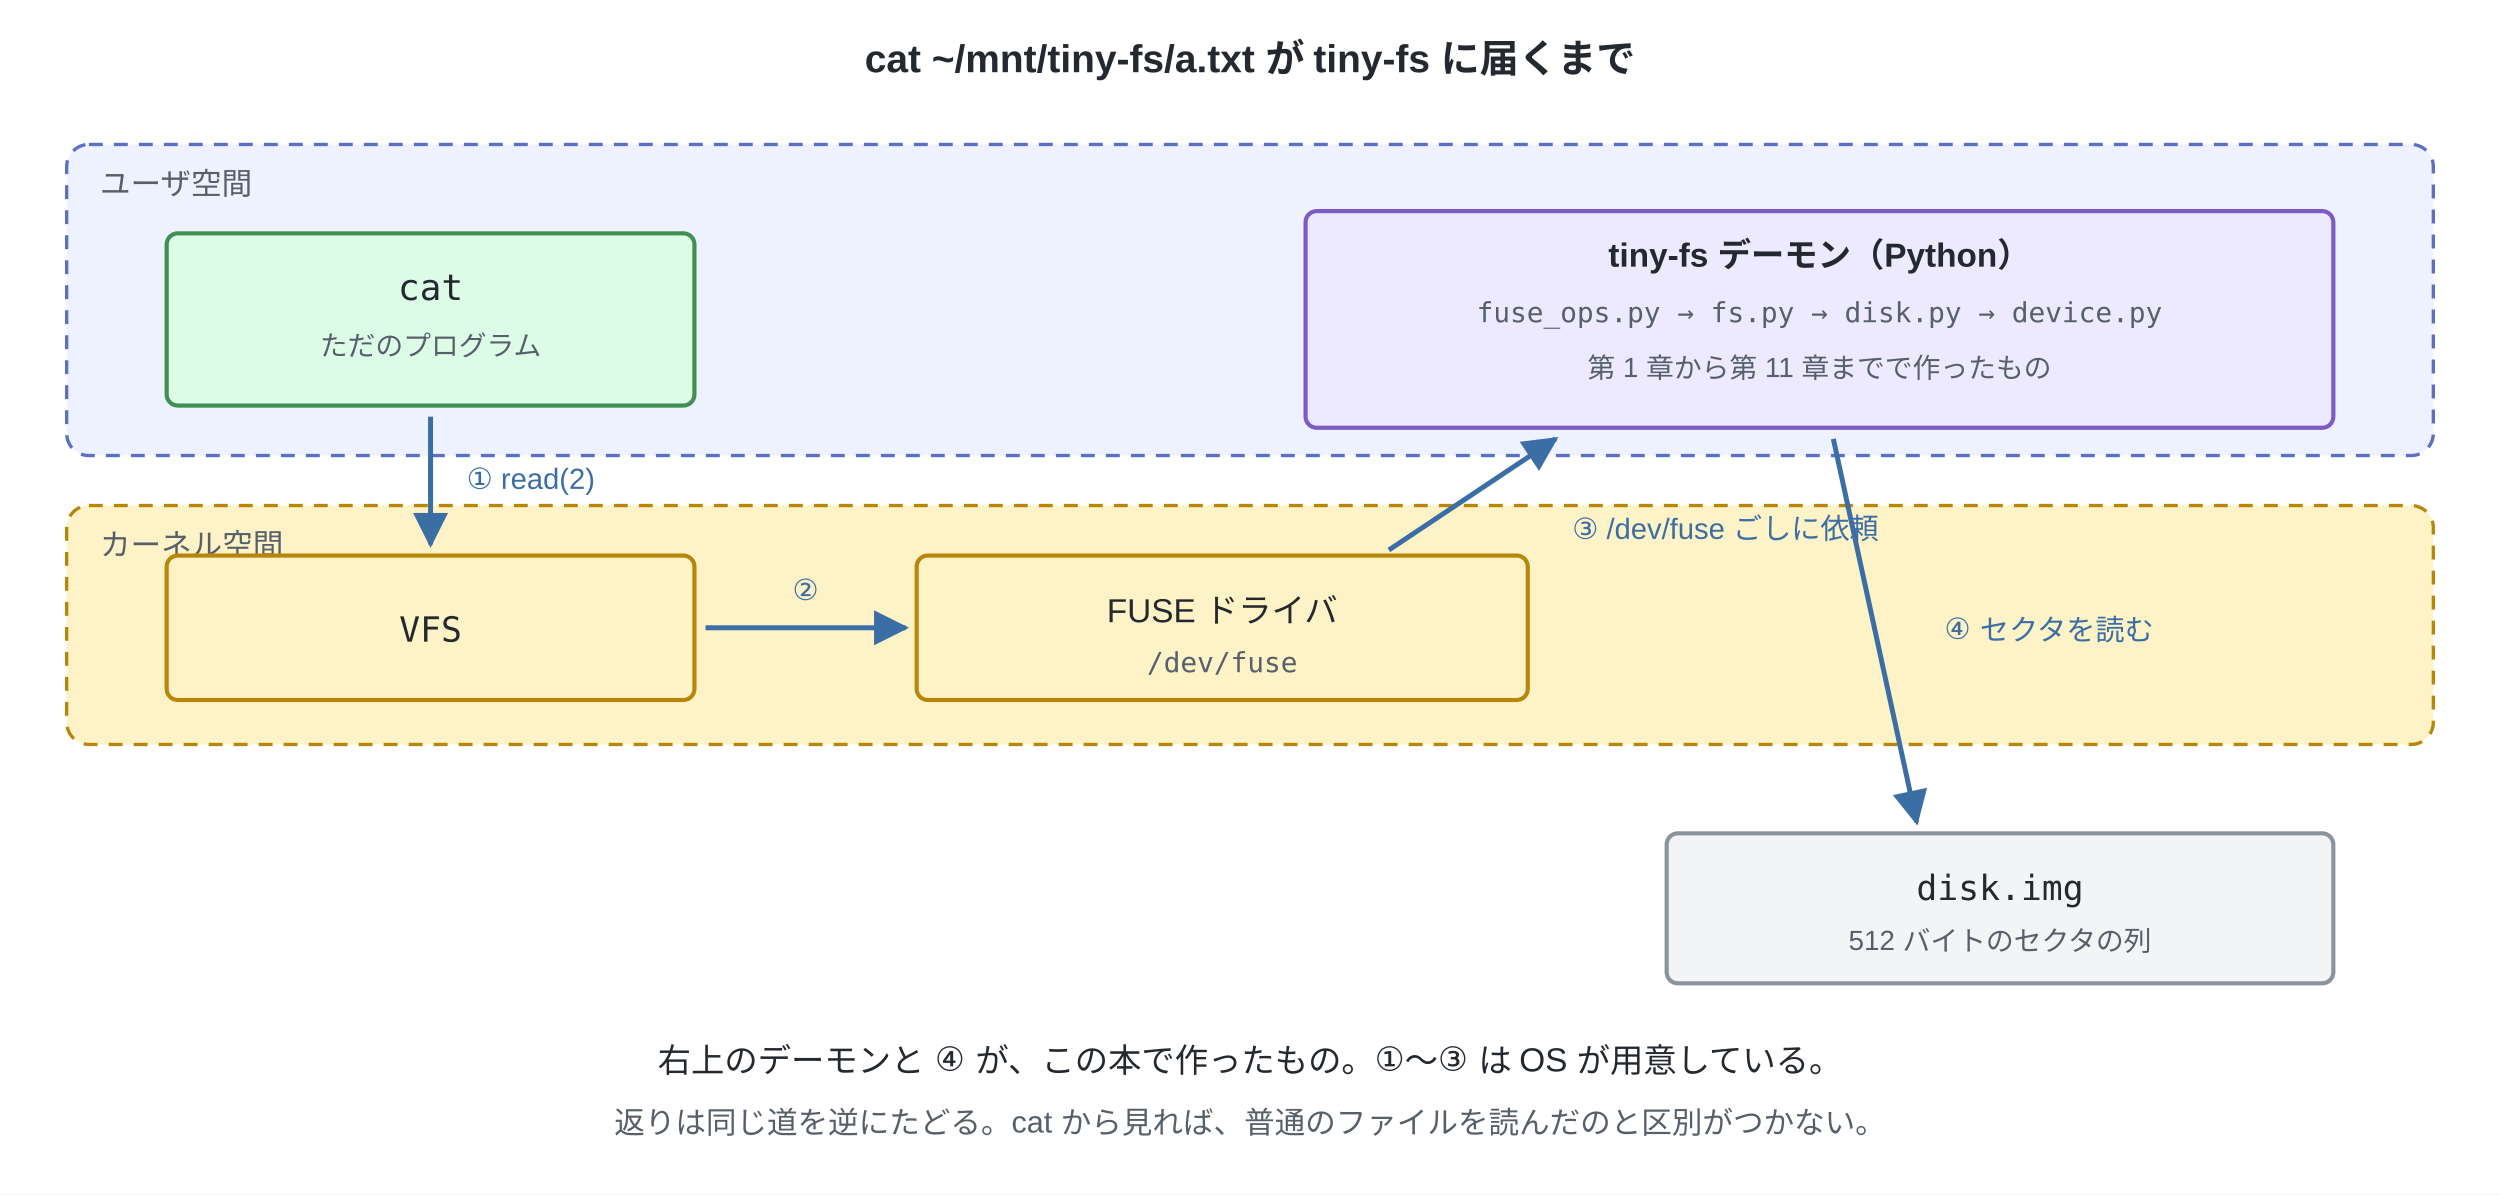
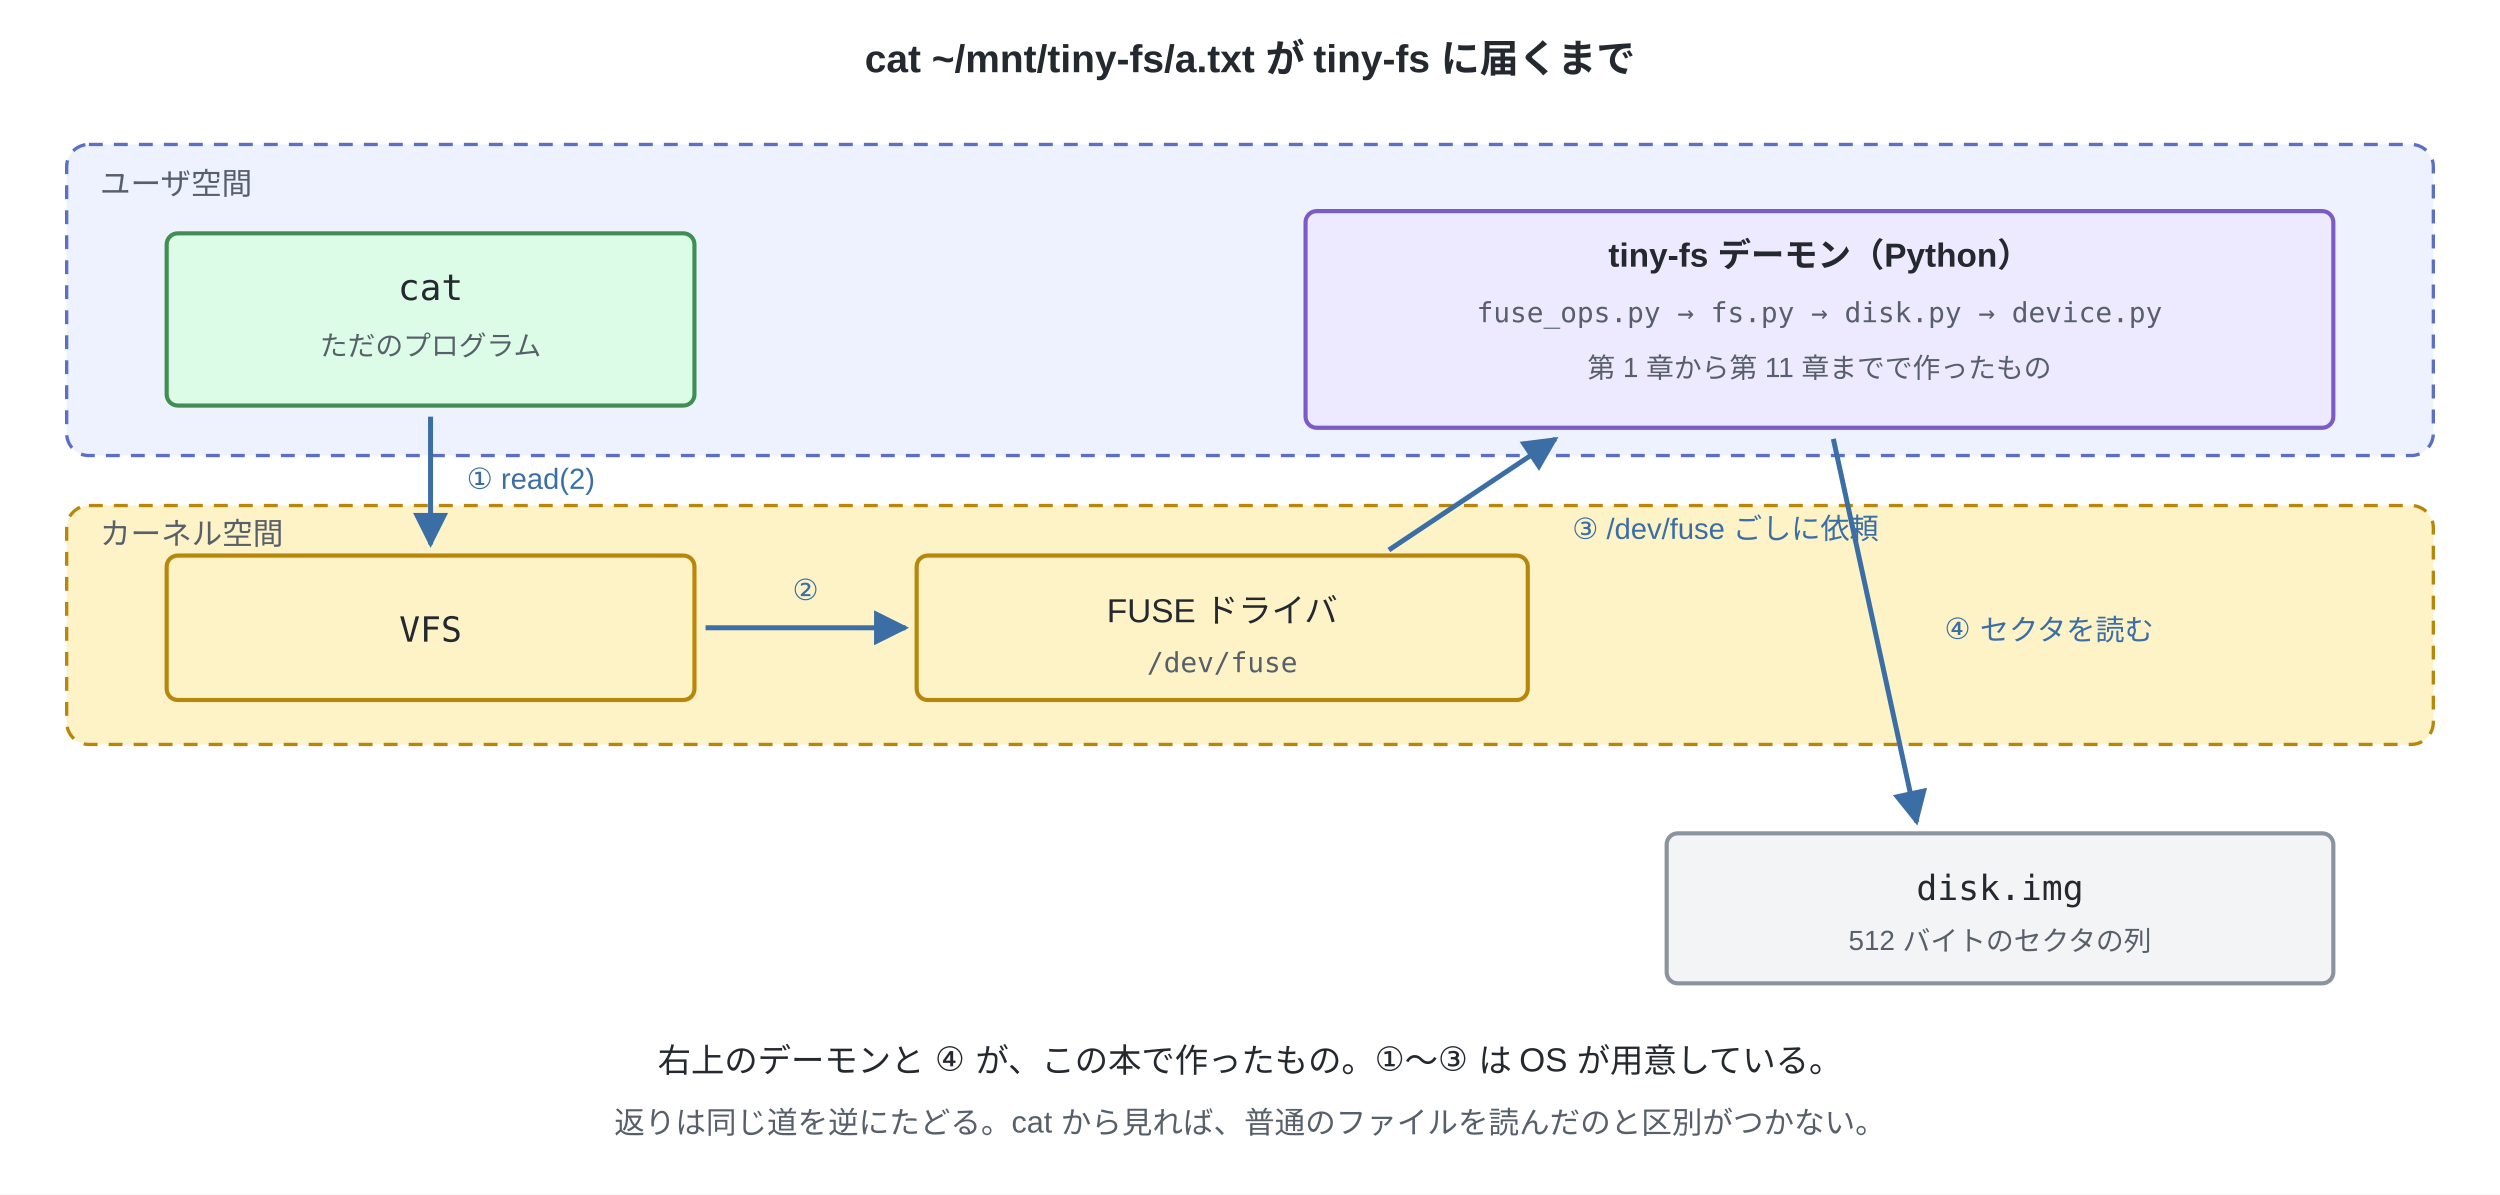
<svg xmlns="http://www.w3.org/2000/svg" width="900" height="430" viewBox="0 0 900 430" role="img" font-family="Helvetica Neue, Arial, Hiragino Sans, Noto Sans JP, sans-serif">
  <rect x="0" y="0" width="900" height="430" fill="#ffffff" />
  <defs>
    <marker id="b" viewBox="0 0 10 10" refX="9" refY="5" markerWidth="7" markerHeight="7" orient="auto-start-reverse">
      <path d="M 0 0 L 10 5 L 0 10 z" fill="#3b6ea5" />
    </marker>
  </defs>
  <text x="450.0" y="26" font-size="14" fill="#24292f" text-anchor="middle" font-family="Helvetica Neue, Arial, Hiragino Sans, Noto Sans JP, sans-serif" font-weight="bold">cat ~/mnt/tiny-fs/a.txt が tiny-fs に届くまで</text>
  <rect x="24" y="52" width="852" height="112" rx="8" fill="#eef2ff" stroke="#5b6fc4" stroke-width="1.2" stroke-dasharray="5 4" />
  <text x="36" y="70" font-size="11" fill="#57606a" text-anchor="start" font-family="Helvetica Neue, Arial, Hiragino Sans, Noto Sans JP, sans-serif" font-weight="normal">ユーザ空間</text>
  <rect x="24" y="182" width="852" height="86" rx="8" fill="#fef3c7" stroke="#b8860b" stroke-width="1.2" stroke-dasharray="5 4" />
-   <text x="36" y="200" font-size="11" fill="#57606a" text-anchor="start" font-family="Helvetica Neue, Arial, Hiragino Sans, Noto Sans JP, sans-serif" font-weight="normal">カーネル空間</text>
+   <text x="36" y="196" font-size="11" fill="#57606a" text-anchor="start" font-family="Helvetica Neue, Arial, Hiragino Sans, Noto Sans JP, sans-serif" font-weight="normal">カーネル空間</text>
  <rect x="60" y="84" width="190" height="62" rx="4" fill="#dcfce7" stroke="#3f8f52" stroke-width="1.5" />
  <text x="155" y="108" font-size="13" fill="#24292f" text-anchor="middle" font-family="SFMono-Regular, Menlo, Consolas, monospace" font-weight="normal">cat</text>
  <text x="155" y="128" font-size="10" fill="#57606a" text-anchor="middle" font-family="Helvetica Neue, Arial, Hiragino Sans, Noto Sans JP, sans-serif" font-weight="normal">ただのプログラム</text>
  <rect x="470" y="76" width="370" height="78" rx="4" fill="#ede9fe" stroke="#7c5cc4" stroke-width="1.5" />
  <text x="655" y="96" font-size="12" fill="#24292f" text-anchor="middle" font-family="Helvetica Neue, Arial, Hiragino Sans, Noto Sans JP, sans-serif" font-weight="bold">tiny-fs デーモン（Python）</text>
  <text x="655" y="116" font-size="10" fill="#57606a" text-anchor="middle" font-family="SFMono-Regular, Menlo, Consolas, monospace" font-weight="normal">fuse_ops.py → fs.py → disk.py → device.py</text>
  <text x="655" y="136" font-size="10" fill="#57606a" text-anchor="middle" font-family="Helvetica Neue, Arial, Hiragino Sans, Noto Sans JP, sans-serif" font-weight="normal">第 1 章から第 11 章までで作ったもの</text>
  <rect x="60" y="200" width="190" height="52" rx="4" fill="#fef3c7" stroke="#b8860b" stroke-width="1.5" />
  <text x="155" y="231" font-size="12.5" fill="#24292f" text-anchor="middle" font-family="SFMono-Regular, Menlo, Consolas, monospace" font-weight="normal">VFS</text>
  <rect x="330" y="200" width="220" height="52" rx="4" fill="#fef3c7" stroke="#b8860b" stroke-width="1.5" />
  <text x="440" y="224" font-size="12" fill="#24292f" text-anchor="middle" font-family="Helvetica Neue, Arial, Hiragino Sans, Noto Sans JP, sans-serif" font-weight="normal">FUSE ドライバ</text>
  <text x="440" y="242" font-size="10" fill="#57606a" text-anchor="middle" font-family="SFMono-Regular, Menlo, Consolas, monospace" font-weight="normal">/dev/fuse</text>
  <rect x="600" y="300" width="240" height="54" rx="4" fill="#f3f4f6" stroke="#8b949e" stroke-width="1.5" />
  <text x="720" y="324" font-size="12.5" fill="#24292f" text-anchor="middle" font-family="SFMono-Regular, Menlo, Consolas, monospace" font-weight="normal">disk.img</text>
  <text x="720" y="342" font-size="10" fill="#57606a" text-anchor="middle" font-family="Helvetica Neue, Arial, Hiragino Sans, Noto Sans JP, sans-serif" font-weight="normal">512 バイトのセクタの列</text>
  <path d="M 155 150 L 155 196" stroke="#3b6ea5" stroke-width="1.8" fill="none" marker-end="url(#b)" />
  <text x="168" y="176" font-size="10.5" fill="#3b6ea5" text-anchor="start" font-family="Helvetica Neue, Arial, Hiragino Sans, Noto Sans JP, sans-serif" font-weight="normal">① read(2)</text>
  <path d="M 254 226 L 326 226" stroke="#3b6ea5" stroke-width="1.8" fill="none" marker-end="url(#b)" />
  <text x="290" y="216" font-size="10.5" fill="#3b6ea5" text-anchor="middle" font-family="Helvetica Neue, Arial, Hiragino Sans, Noto Sans JP, sans-serif" font-weight="normal">②</text>
  <path d="M 500 198 L 560 158" stroke="#3b6ea5" stroke-width="1.8" fill="none" marker-end="url(#b)" />
  <text x="566" y="194" font-size="10.5" fill="#3b6ea5" text-anchor="start" font-family="Helvetica Neue, Arial, Hiragino Sans, Noto Sans JP, sans-serif" font-weight="normal">③ /dev/fuse ごしに依頼</text>
  <path d="M 660 158 L 690 296" stroke="#3b6ea5" stroke-width="1.8" fill="none" marker-end="url(#b)" />
  <text x="700" y="230" font-size="10.5" fill="#3b6ea5" text-anchor="start" font-family="Helvetica Neue, Arial, Hiragino Sans, Noto Sans JP, sans-serif" font-weight="normal">④ セクタを読む</text>
  <text x="450.0" y="386" font-size="12" fill="#24292f" text-anchor="middle" font-family="Helvetica Neue, Arial, Hiragino Sans, Noto Sans JP, sans-serif" font-weight="normal">右上のデーモンと ④ が、この本で作ったもの。①〜③ は OS が用意している。</text>
  <text x="450.0" y="408" font-size="11" fill="#57606a" text-anchor="middle" font-family="Helvetica Neue, Arial, Hiragino Sans, Noto Sans JP, sans-serif" font-weight="normal">返りは同じ道を逆にたどる。cat から見れば、普通のファイルを読んだのと区別がつかない。</text>
</svg>
